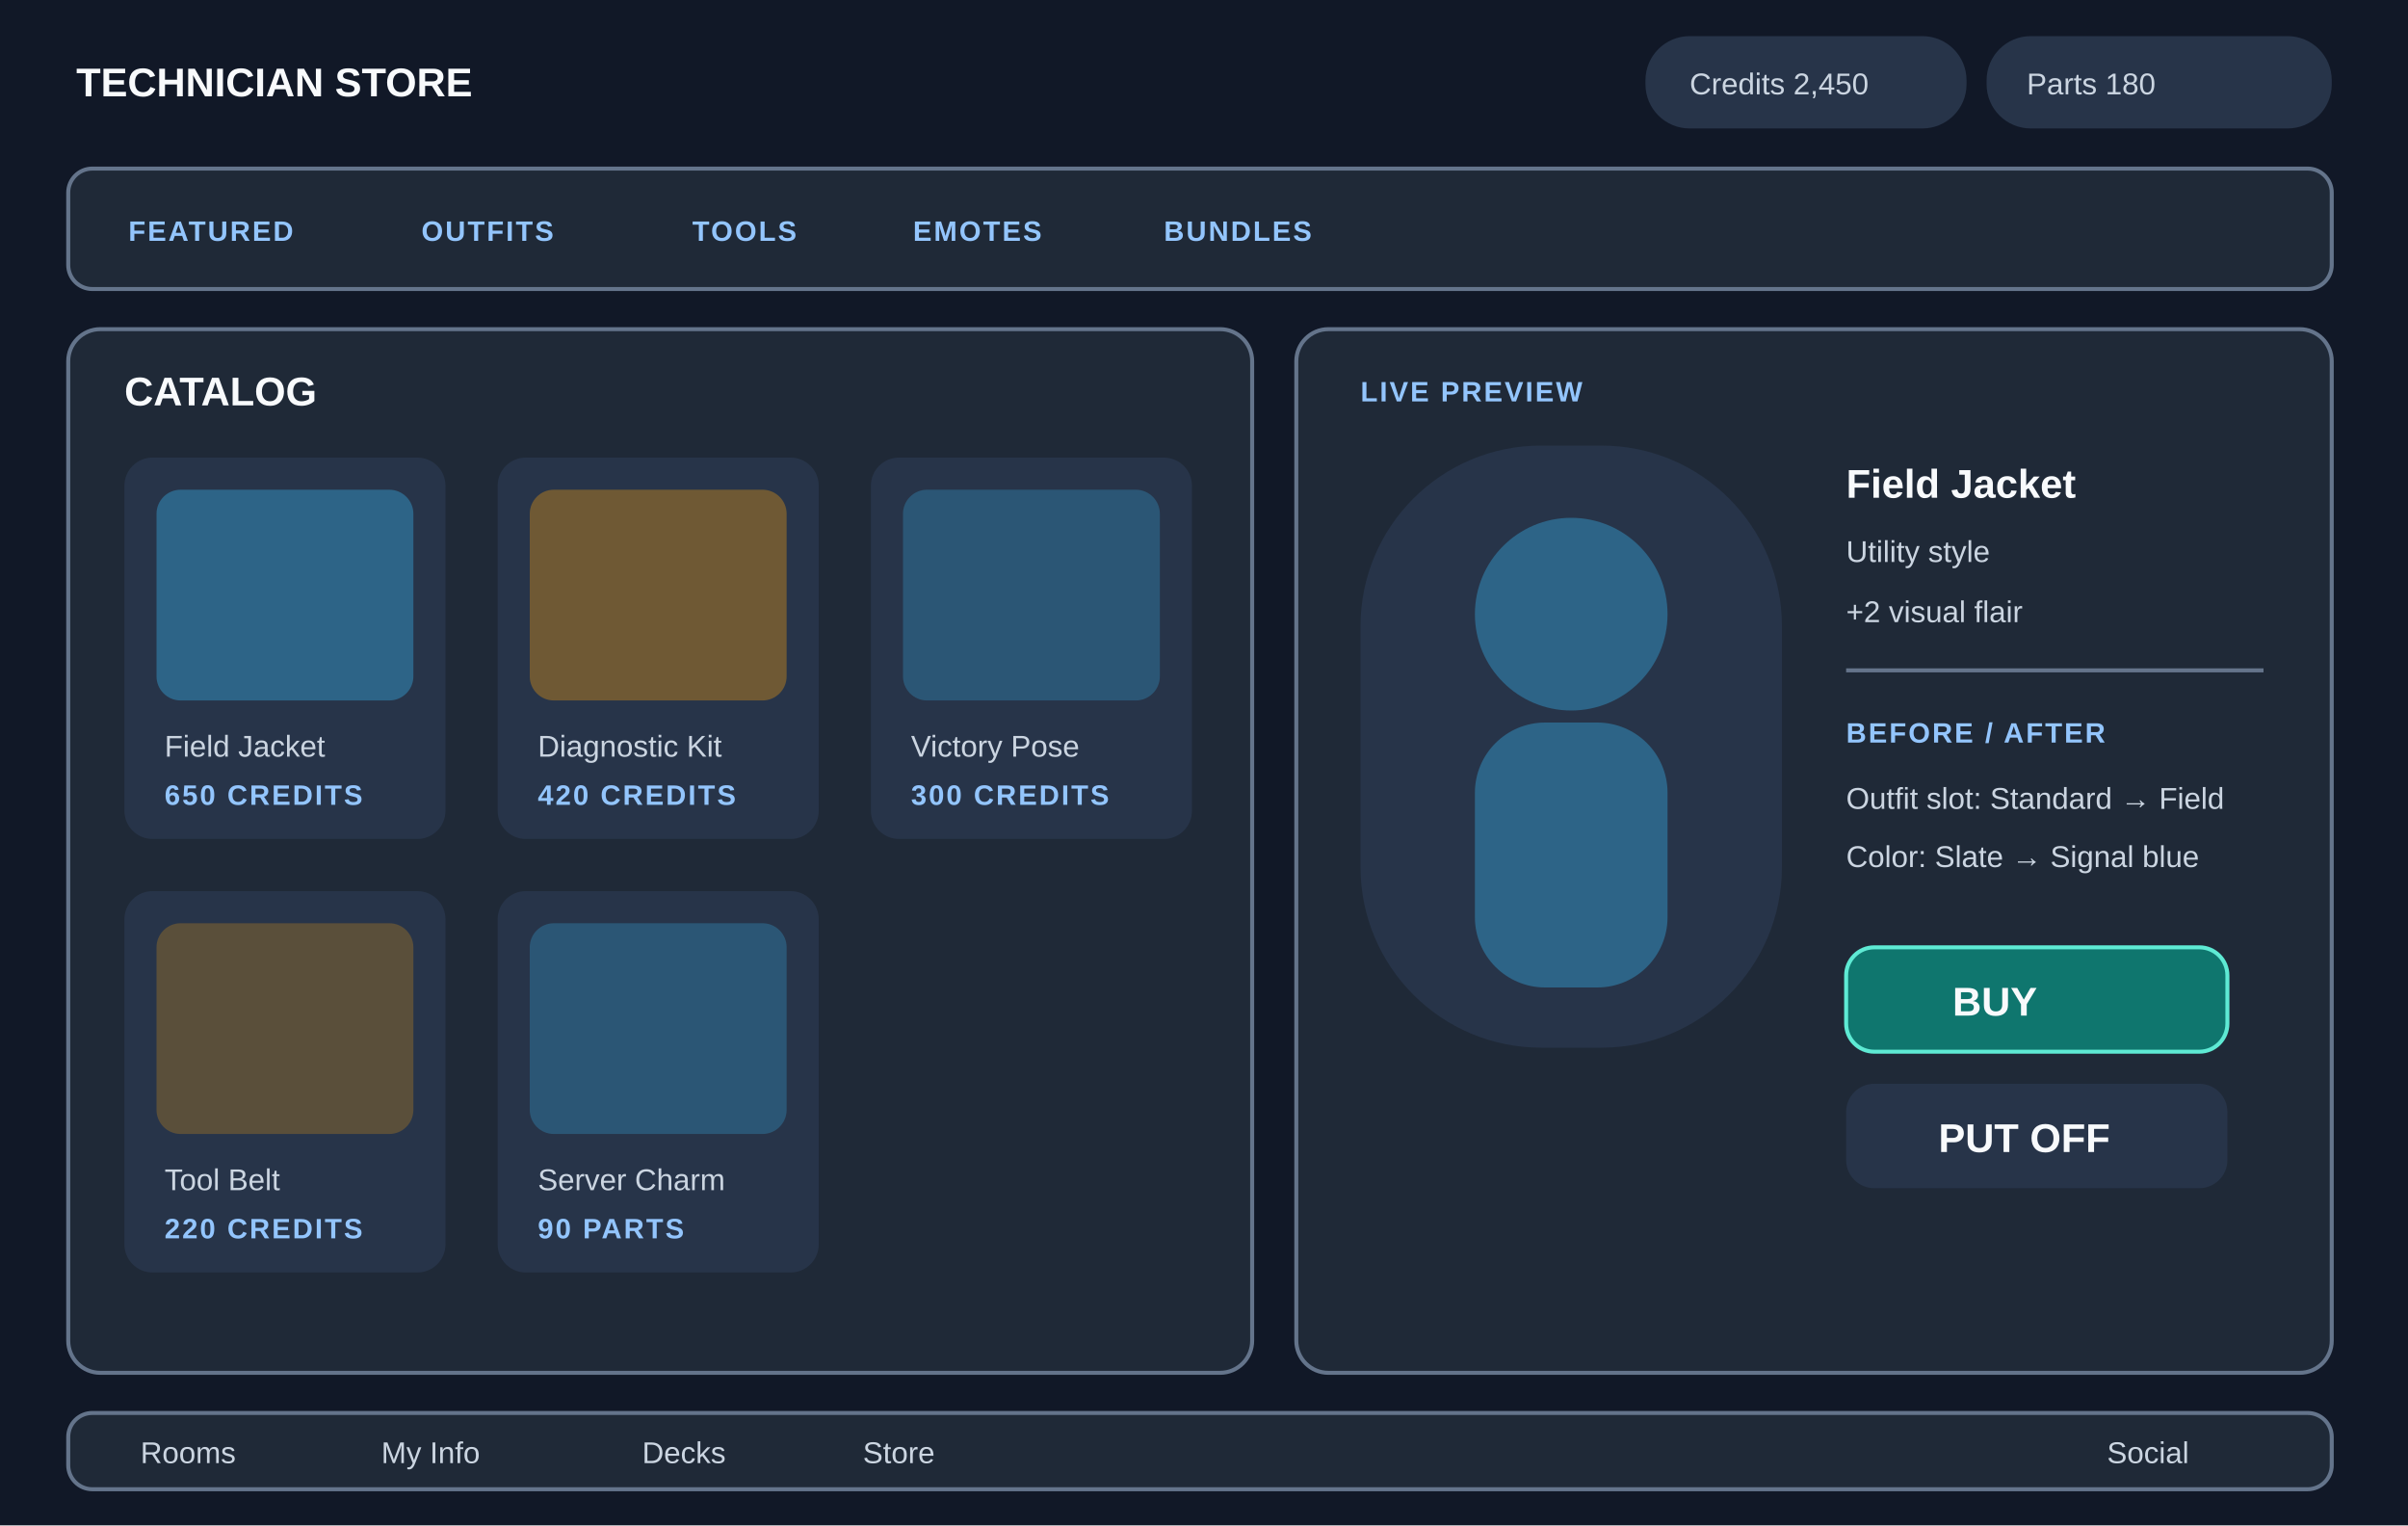
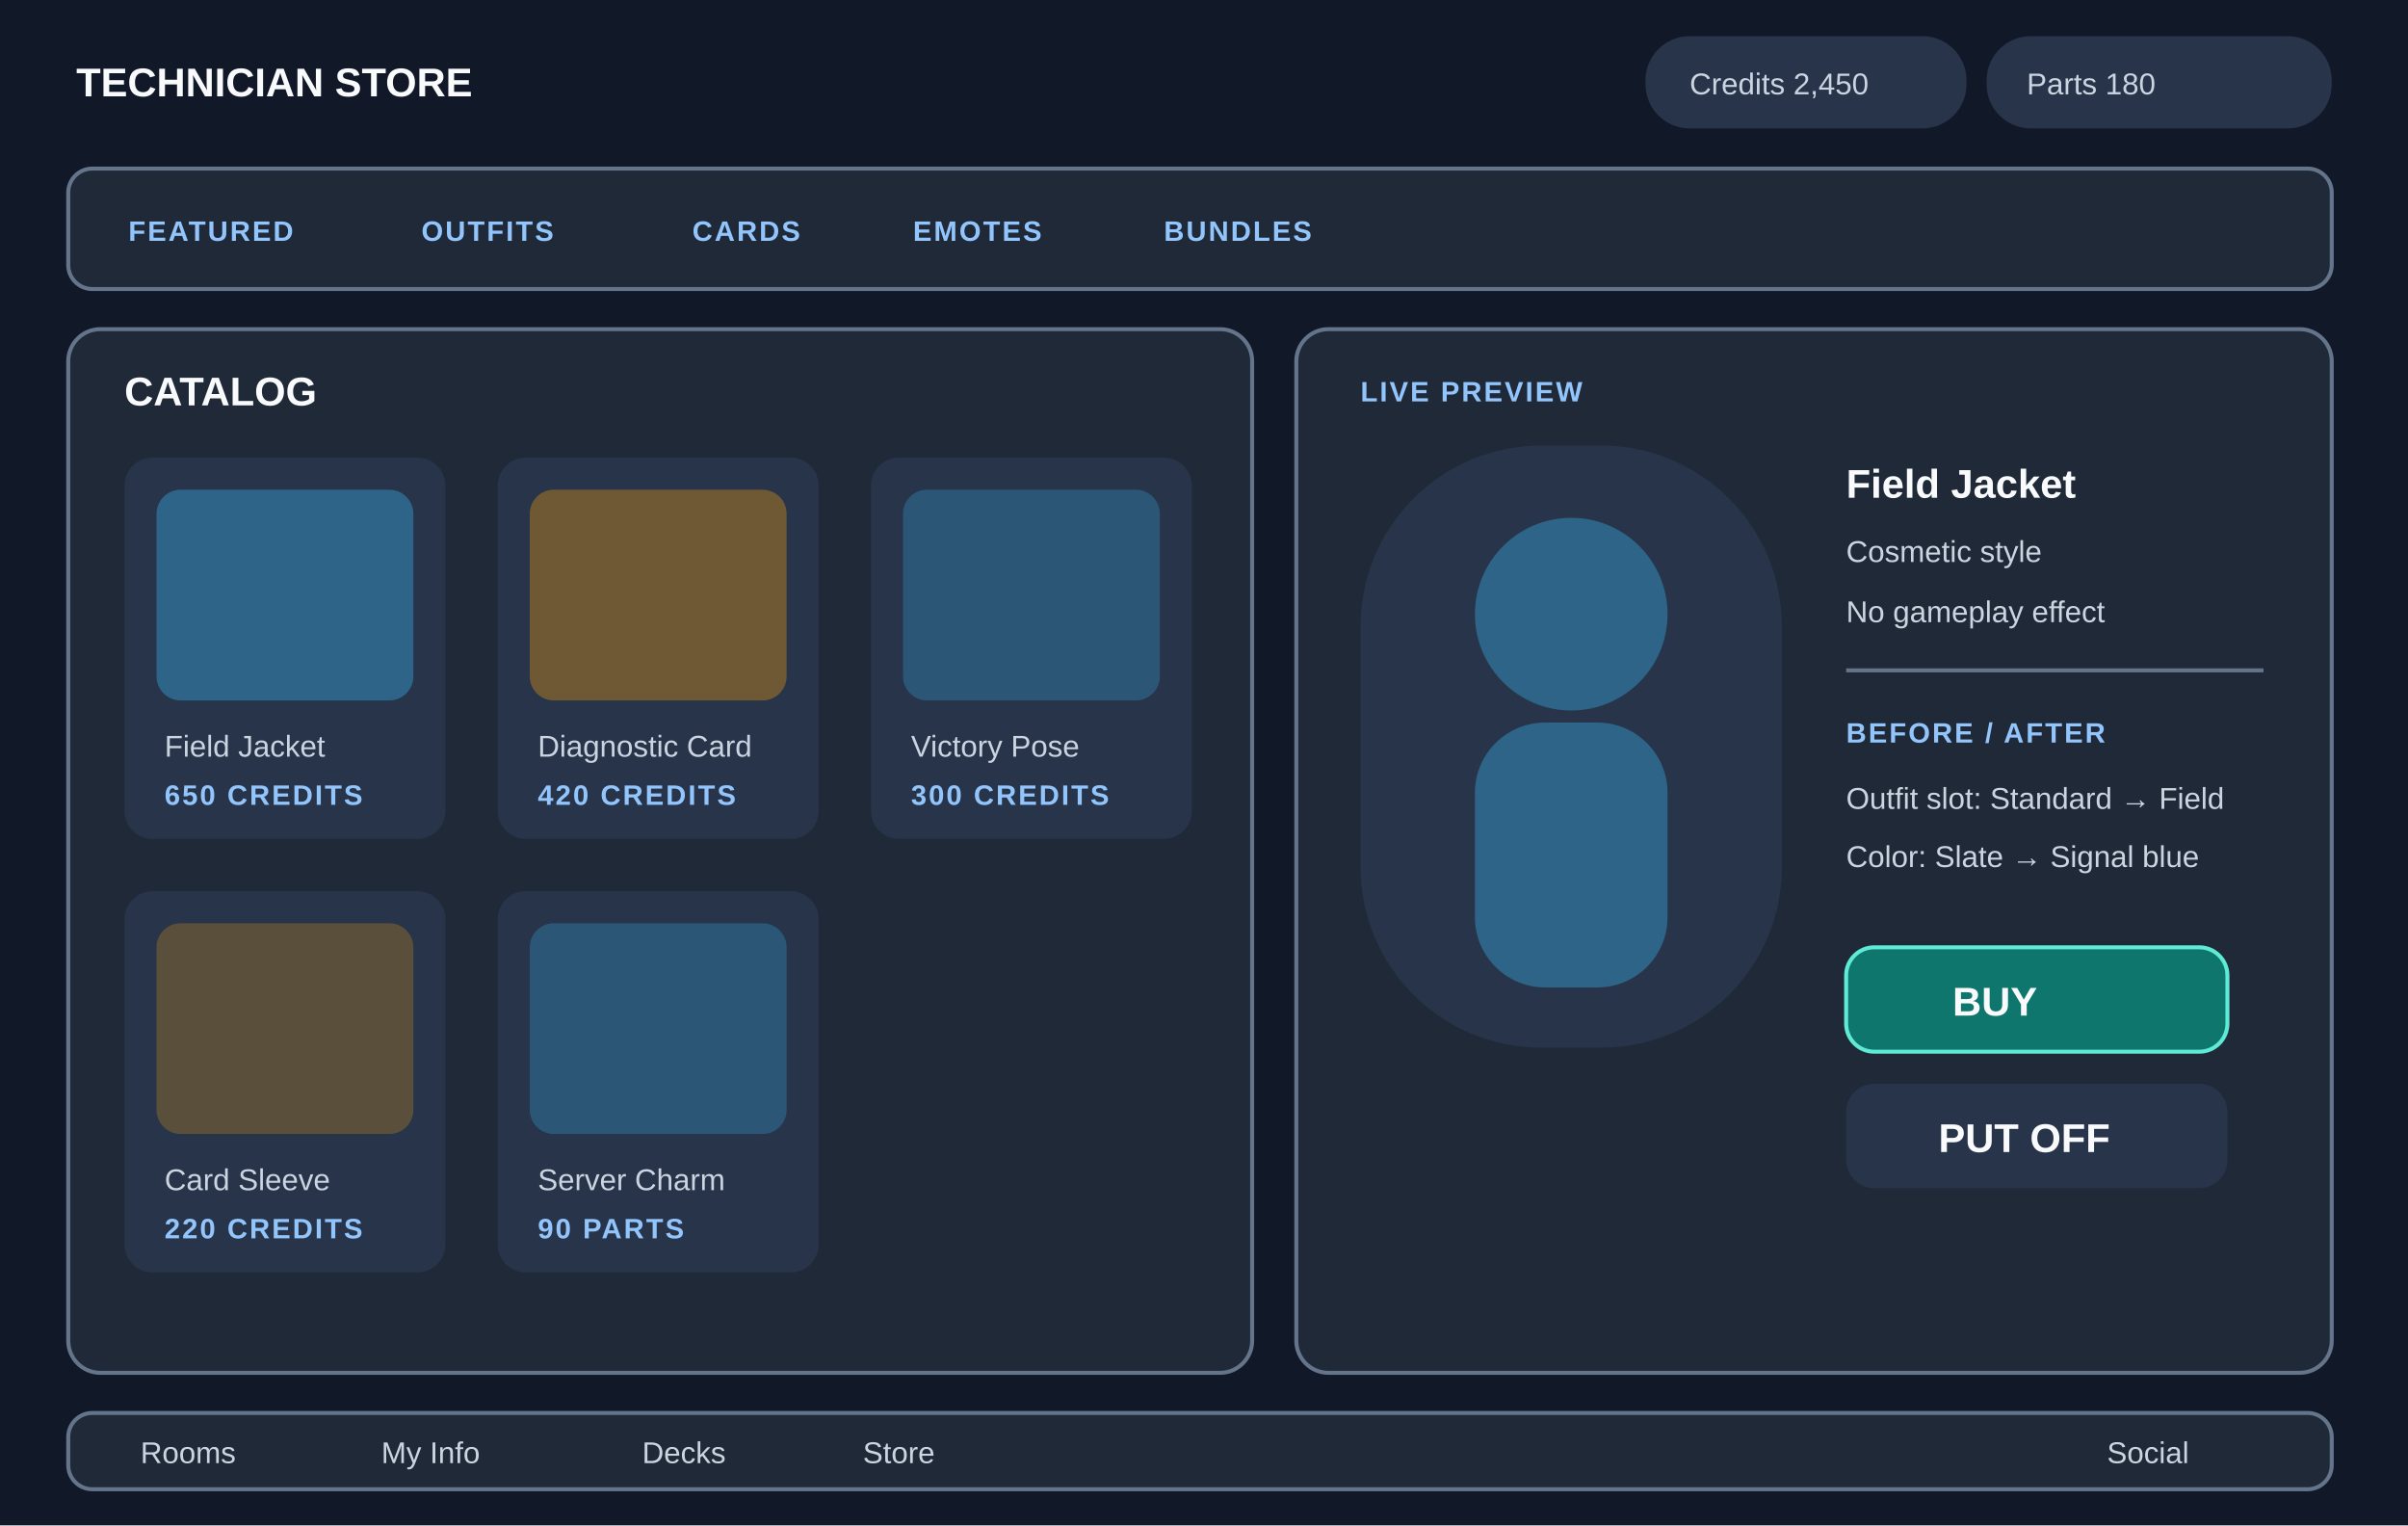
<svg xmlns="http://www.w3.org/2000/svg" width="1200" height="760" viewBox="0 0 1200 760" role="img" aria-labelledby="title desc">
  <defs>
    <style>
      .bg{fill:#111827}.panel{fill:#1f2937;stroke:#64748b;stroke-width:2}.soft{fill:#273449}.accent{fill:#f59e0b}.blue{fill:#38bdf8}.text{fill:#f8fafc;font:700 20px Arial}.small{fill:#cbd5e1;font:15px Arial}.label{fill:#93c5fd;font:700 14px Arial;letter-spacing:1px}.line{stroke:#64748b;stroke-width:2}.button{fill:#0f766e;stroke:#5eead4;stroke-width:2}
    </style>
  </defs>
  <rect class="bg" width="1200" height="760" />
  <text class="text" x="38" y="48" font-size="30">TECHNICIAN STORE</text>
  <rect class="soft" x="820" y="18" width="160" height="46" rx="22" />
  <text class="small" x="842" y="47">Credits  2,450</text>
  <rect class="soft" x="990" y="18" width="172" height="46" rx="22" />
  <text class="small" x="1010" y="47">Parts  180</text>
  <rect class="panel" x="34" y="84" width="1128" height="60" rx="12" />
  <text class="label" x="64" y="120">FEATURED</text>
  <text class="label" x="210" y="120">OUTFITS</text>
-   <text class="label" x="345" y="120">TOOLS</text>
+   <text class="label" x="345" y="120">CARDS</text>
  <text class="label" x="455" y="120">EMOTES</text>
  <text class="label" x="580" y="120">BUNDLES</text>
  <rect class="panel" x="34" y="164" width="590" height="520" rx="16" />
  <text class="text" x="62" y="202">CATALOG</text>
  <g>
    <rect class="soft" x="62" y="228" width="160" height="190" rx="14" />
    <rect class="blue" x="78" y="244" width="128" height="105" rx="12" opacity=".35" />
    <text class="small" x="82" y="377">Field Jacket</text>
    <text class="label" x="82" y="401">650 CREDITS</text>
    <rect class="soft" x="248" y="228" width="160" height="190" rx="14" />
    <rect class="accent" x="264" y="244" width="128" height="105" rx="12" opacity=".35" />
-     <text class="small" x="268" y="377">Diagnostic Kit</text>
+     <text class="small" x="268" y="377">Diagnostic Card</text>
    <text class="label" x="268" y="401">420 CREDITS</text>
    <rect class="soft" x="434" y="228" width="160" height="190" rx="14" />
    <rect class="blue" x="450" y="244" width="128" height="105" rx="12" opacity=".25" />
    <text class="small" x="454" y="377">Victory Pose</text>
    <text class="label" x="454" y="401">300 CREDITS</text>
    <rect class="soft" x="62" y="444" width="160" height="190" rx="14" />
    <rect class="accent" x="78" y="460" width="128" height="105" rx="12" opacity=".25" />
-     <text class="small" x="82" y="593">Tool Belt</text>
+     <text class="small" x="82" y="593">Card Sleeve</text>
    <text class="label" x="82" y="617">220 CREDITS</text>
    <rect class="soft" x="248" y="444" width="160" height="190" rx="14" />
    <rect class="blue" x="264" y="460" width="128" height="105" rx="12" opacity=".25" />
    <text class="small" x="268" y="593">Server Charm</text>
    <text class="label" x="268" y="617">90 PARTS</text>
  </g>
  <rect class="panel" x="646" y="164" width="516" height="520" rx="16" />
  <text class="label" x="678" y="200">LIVE PREVIEW</text>
  <rect class="soft" x="678" y="222" width="210" height="300" rx="90" />
  <circle class="blue" cx="783" cy="306" r="48" opacity=".35" />
  <rect class="blue" x="735" y="360" width="96" height="132" rx="35" opacity=".35" />
  <text class="text" x="920" y="248">Field Jacket</text>
-   <text class="small" x="920" y="280">Utility style</text>
-   <text class="small" x="920" y="310">+2 visual flair</text>
+   <text class="small" x="920" y="280">Cosmetic style</text>
+   <text class="small" x="920" y="310">No gameplay effect</text>
  <line class="line" x1="920" y1="334" x2="1128" y2="334" />
  <text class="label" x="920" y="370">BEFORE / AFTER</text>
  <text class="small" x="920" y="403">Outfit slot: Standard → Field</text>
  <text class="small" x="920" y="432">Color: Slate → Signal blue</text>
  <rect class="button" x="920" y="472" width="190" height="52" rx="14" />
  <text class="text" x="973" y="506">BUY</text>
  <rect class="soft" x="920" y="540" width="190" height="52" rx="14" />
  <text class="text" x="966" y="574">PUT OFF</text>
  <rect class="panel" x="34" y="704" width="1128" height="38" rx="12" />
  <text class="small" x="70" y="729">Rooms</text>
  <text class="small" x="190" y="729">My Info</text>
  <text class="small" x="320" y="729">Decks</text>
  <text class="small" x="430" y="729">Store</text>
  <text class="small" x="1050" y="729">Social</text>
</svg>
